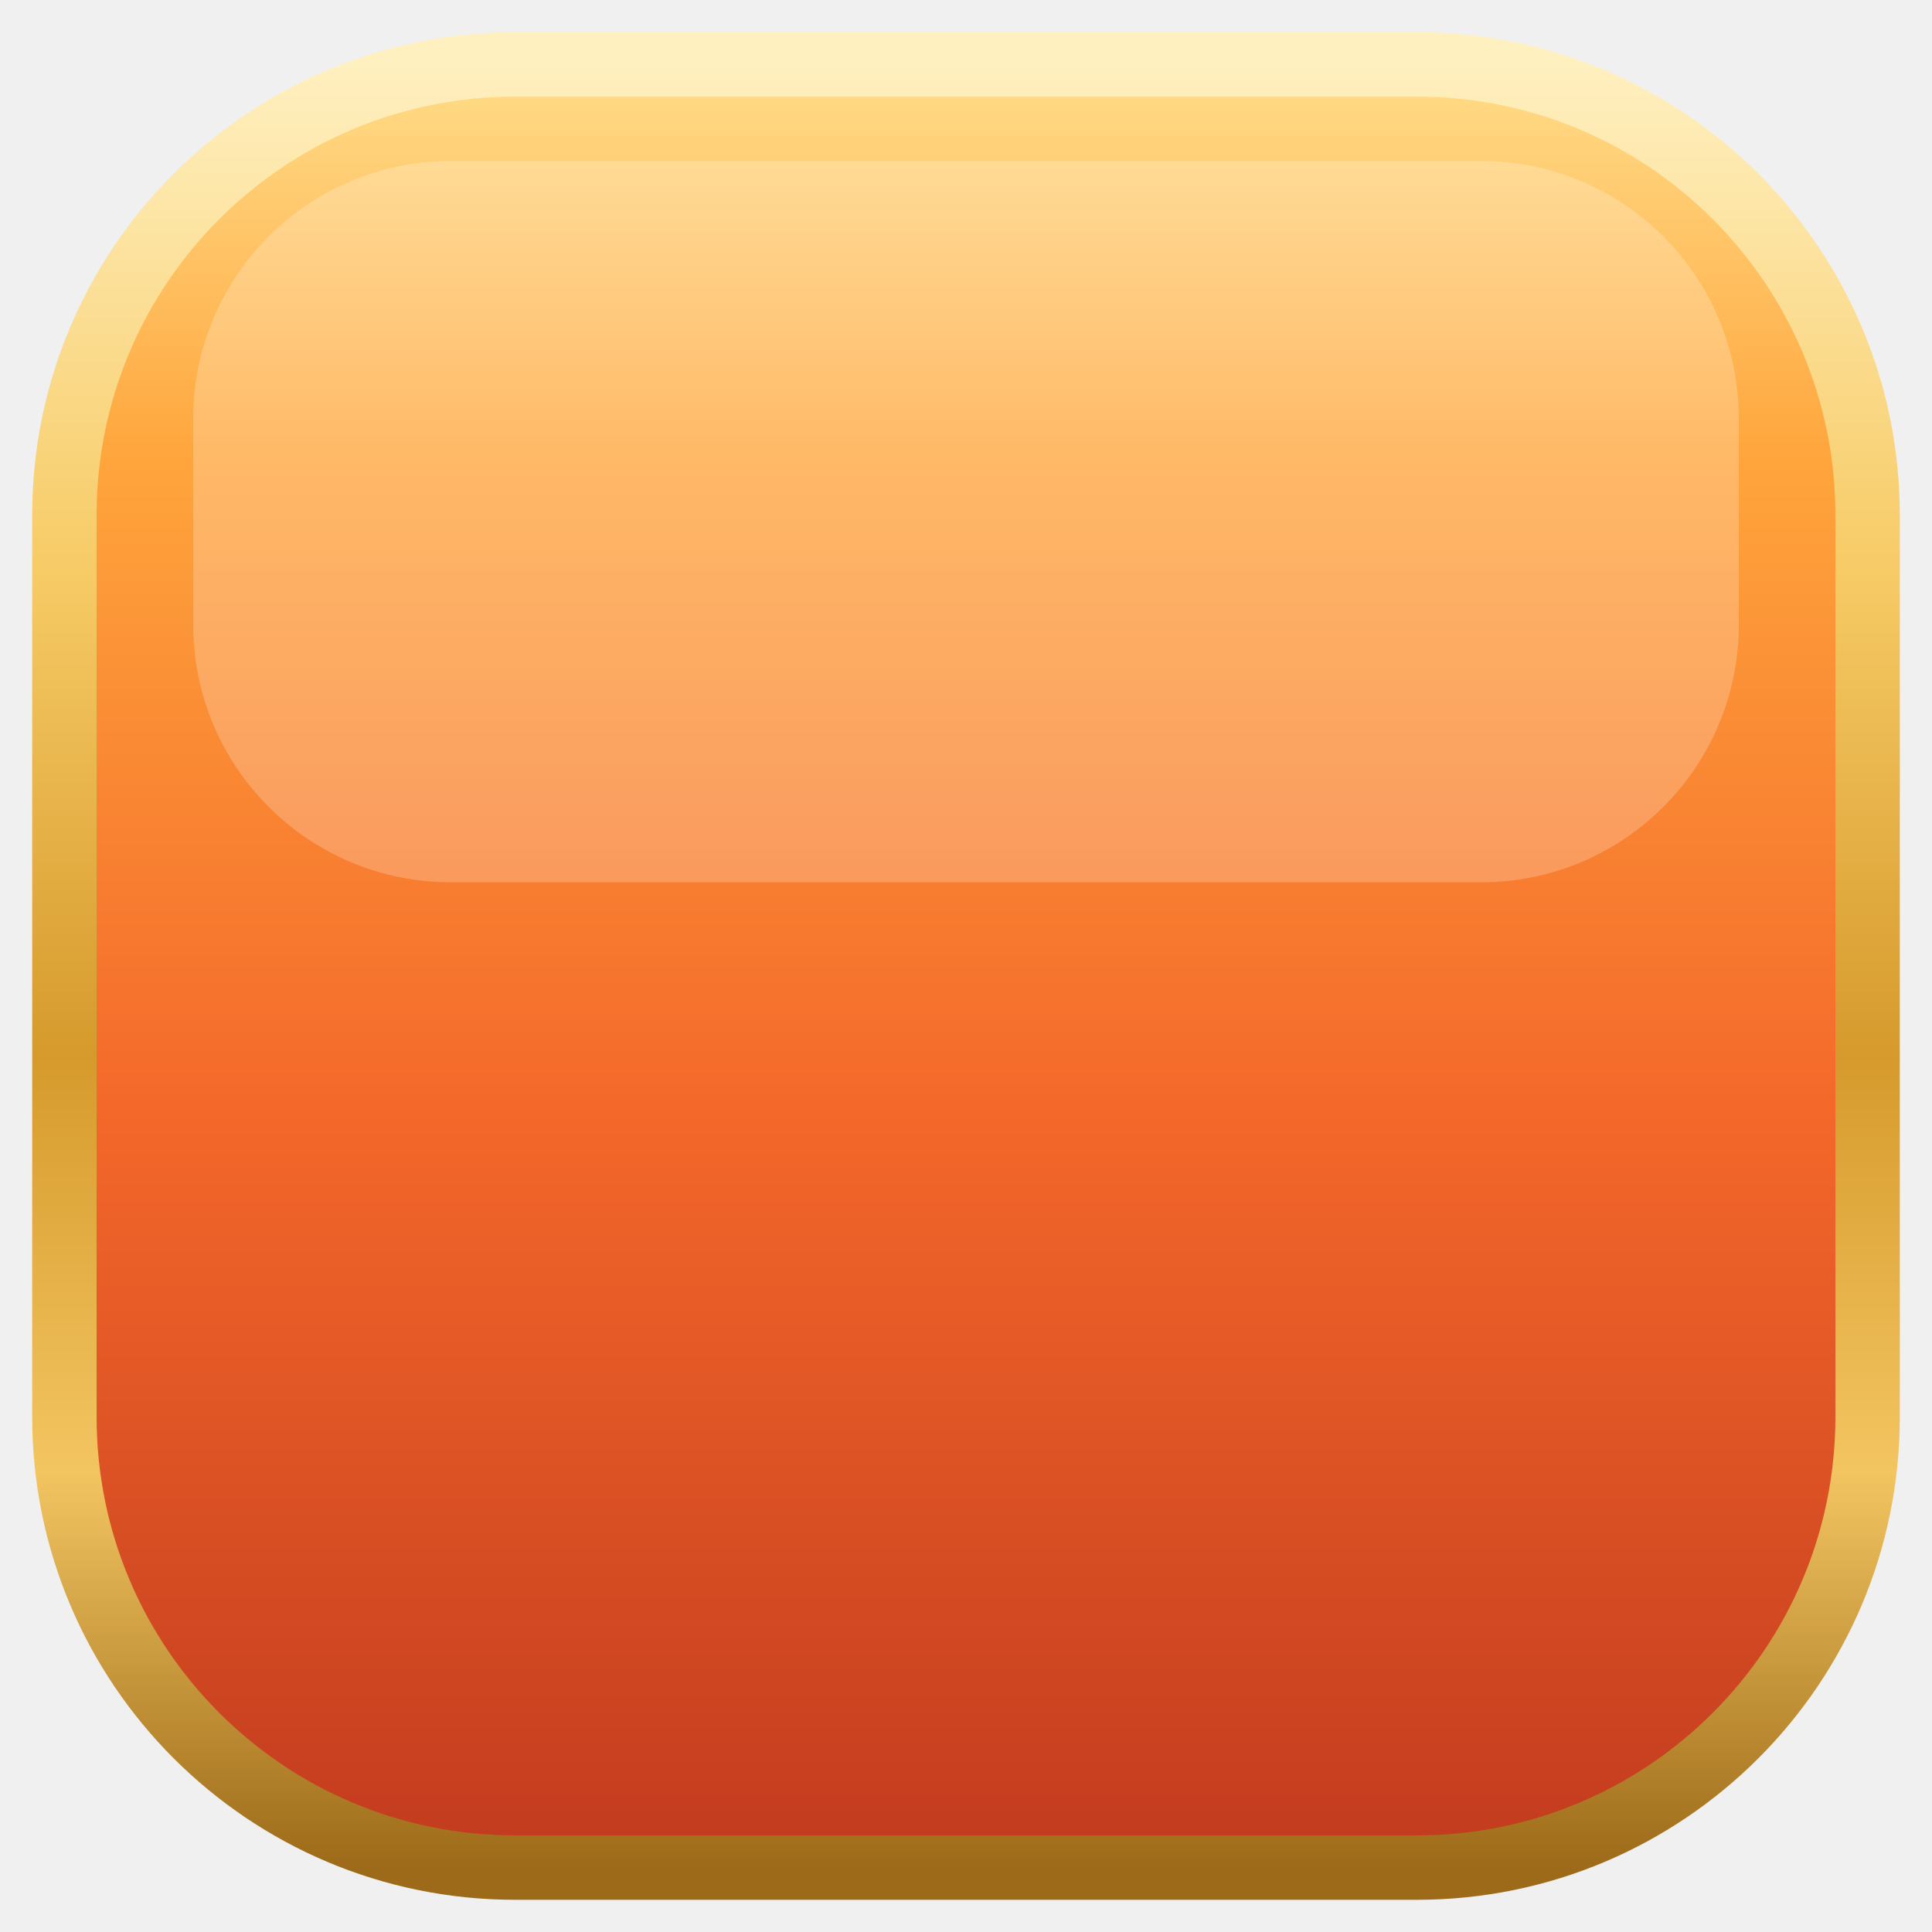
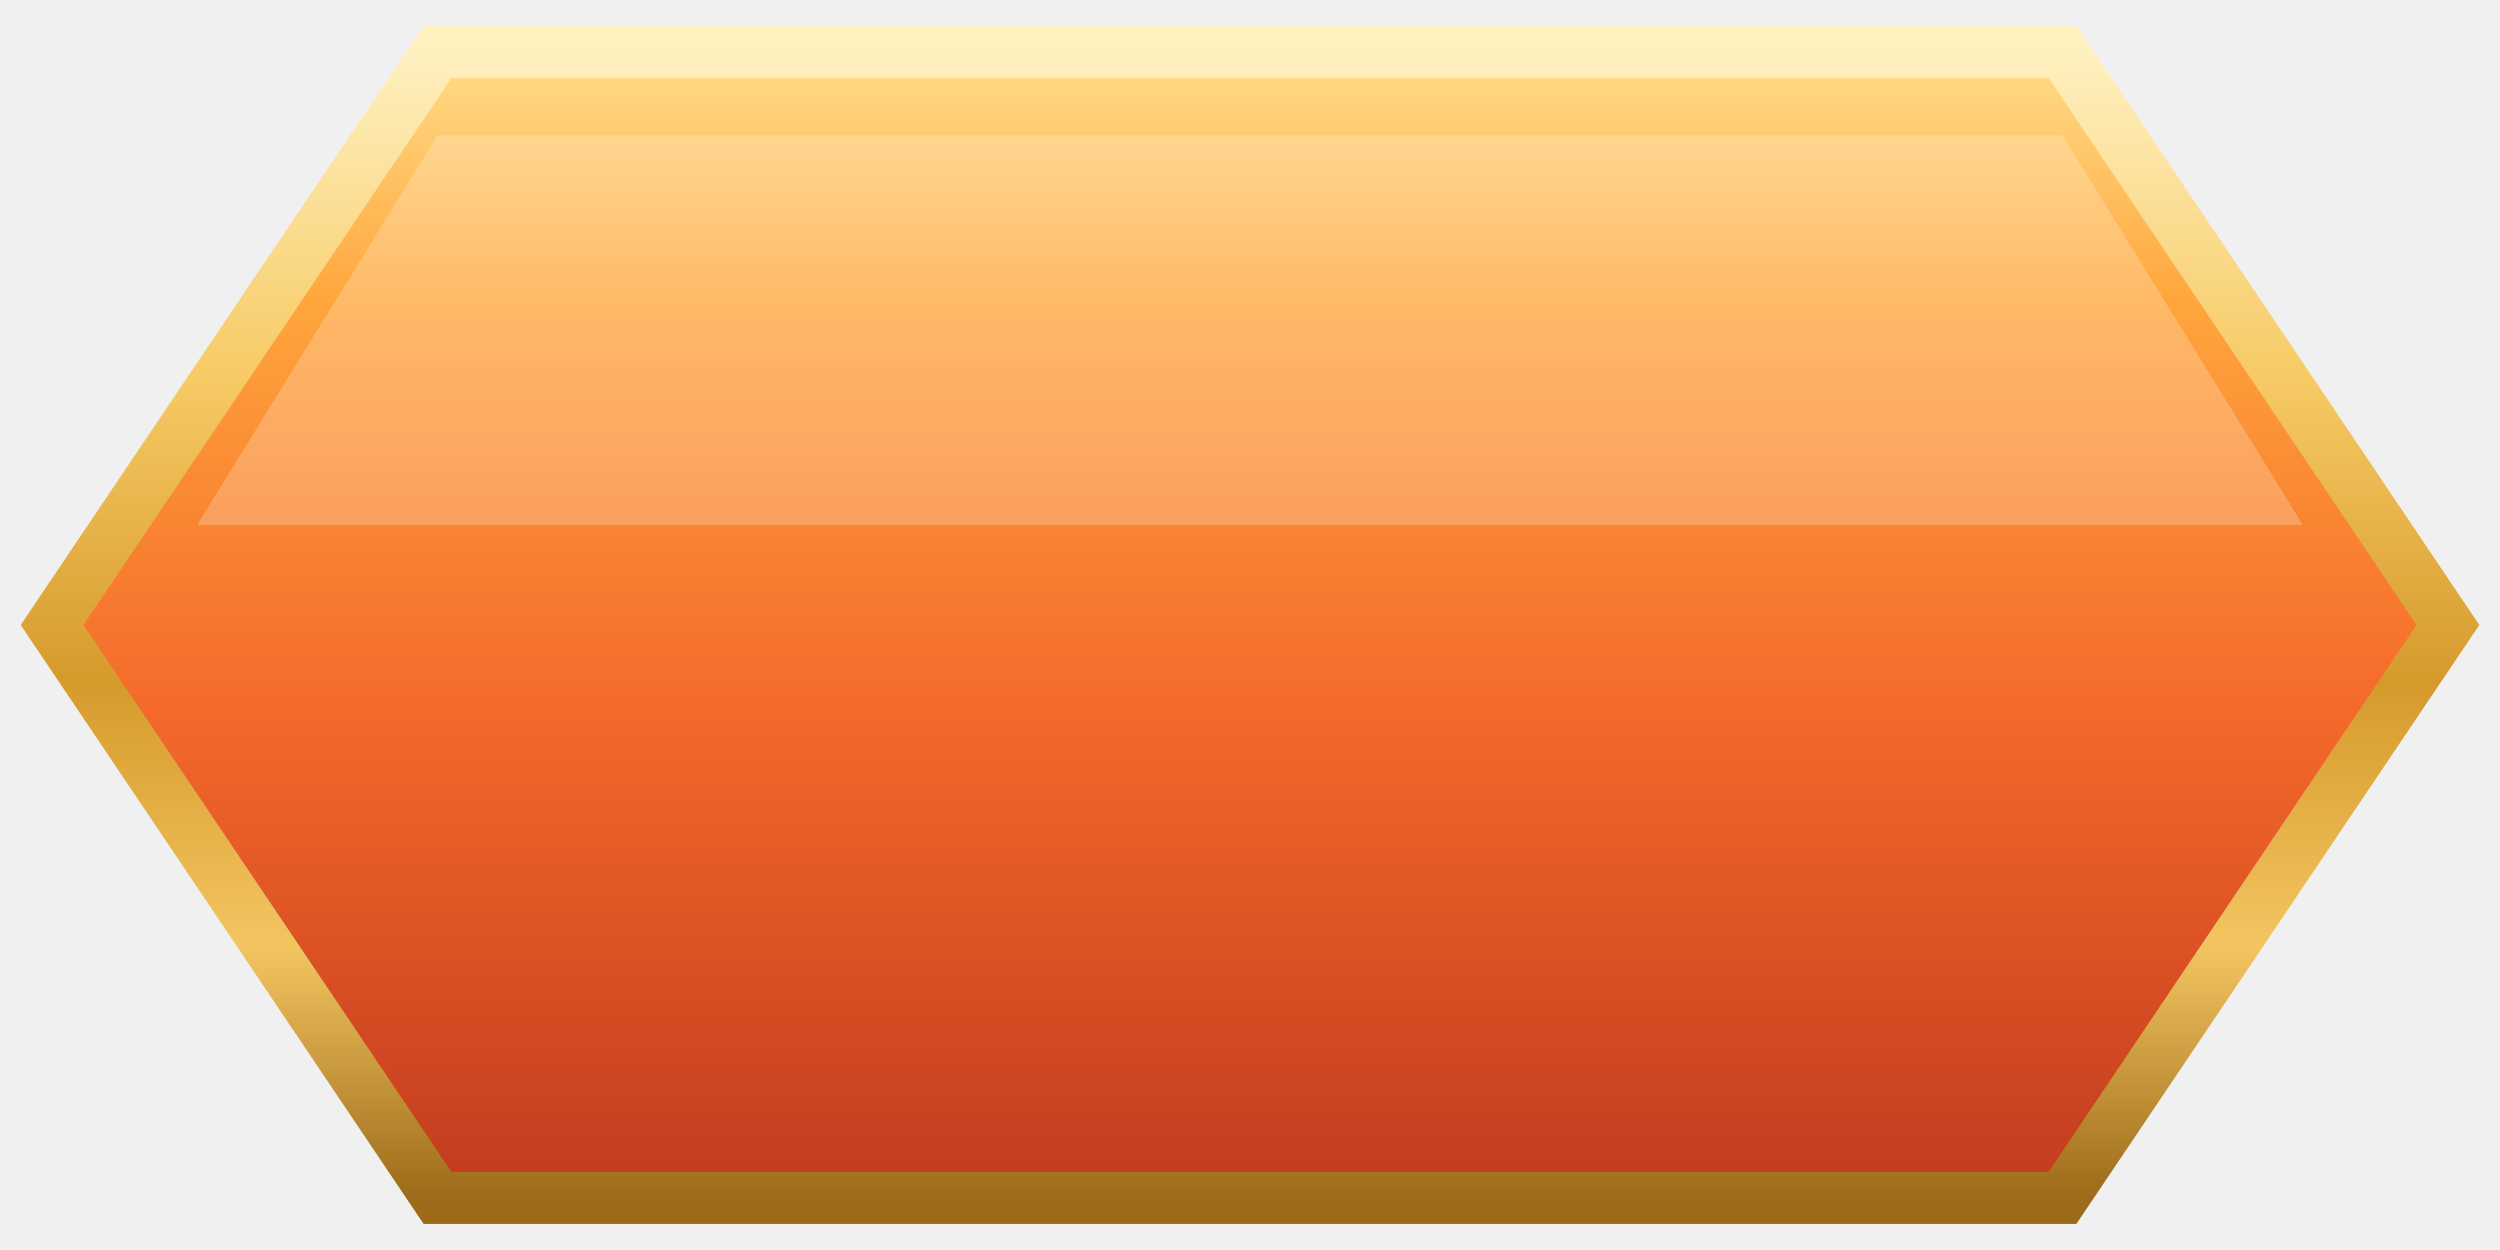
- <svg xmlns="http://www.w3.org/2000/svg" width="120" height="120" viewBox="0 0 120 120">
+ <svg xmlns="http://www.w3.org/2000/svg" width="240" height="120" viewBox="0 0 240 120">
  <defs>
    <linearGradient id="sky" x1="0" y1="0" x2="0.2" y2="1">
      <stop offset="0%" stop-color="#160E33" />
      <stop offset="38%" stop-color="#2A1355" />
      <stop offset="70%" stop-color="#4B1B60" />
      <stop offset="100%" stop-color="#7E2A4A" />
    </linearGradient>
    <radialGradient id="emberGlow" cx="50%" cy="50%" r="50%">
      <stop offset="0%" stop-color="#FFA23A" stop-opacity="0.62" />
      <stop offset="45%" stop-color="#FF6B2B" stop-opacity="0.24" />
      <stop offset="100%" stop-color="#FF6B2B" stop-opacity="0" />
    </radialGradient>
    <radialGradient id="arcaneGlow" cx="50%" cy="50%" r="50%">
      <stop offset="0%" stop-color="#7FD8FF" stop-opacity="0.30" />
      <stop offset="100%" stop-color="#7FD8FF" stop-opacity="0" />
    </radialGradient>
    <linearGradient id="rayFade" x1="0" y1="0" x2="0" y2="1">
      <stop offset="0%" stop-color="#FFE6B0" stop-opacity="0.20" />
      <stop offset="100%" stop-color="#FFE6B0" stop-opacity="0" />
    </linearGradient>
    <linearGradient id="goldBar" x1="0" y1="0" x2="0" y2="1">
      <stop offset="0%" stop-color="#FFF0C0" />
      <stop offset="28%" stop-color="#F7CB66" />
      <stop offset="55%" stop-color="#D69A2C" />
      <stop offset="78%" stop-color="#F3C561" />
      <stop offset="100%" stop-color="#9C6A18" />
    </linearGradient>
    <linearGradient id="goldSoft" x1="0" y1="0" x2="1" y2="1">
      <stop offset="0%" stop-color="#FFE7A8" />
      <stop offset="100%" stop-color="#C4901F" />
    </linearGradient>
    <linearGradient id="goldEdge" x1="0" y1="0" x2="0" y2="1">
      <stop offset="0%" stop-color="#FFF6D8" />
      <stop offset="100%" stop-color="#C08C22" />
    </linearGradient>
    <linearGradient id="panelGlass" x1="0" y1="0" x2="0.25" y2="1">
      <stop offset="0%" stop-color="#33205E" />
      <stop offset="45%" stop-color="#241645" />
      <stop offset="100%" stop-color="#1A1035" />
    </linearGradient>
    <linearGradient id="panelSheen" x1="0" y1="0" x2="0" y2="1">
      <stop offset="0%" stop-color="#FFFFFF" stop-opacity="0.13" />
      <stop offset="60%" stop-color="#FFFFFF" stop-opacity="0.02" />
      <stop offset="100%" stop-color="#FFFFFF" stop-opacity="0" />
    </linearGradient>
    <linearGradient id="inkWell" x1="0" y1="0" x2="0" y2="1">
      <stop offset="0%" stop-color="#120B26" />
      <stop offset="100%" stop-color="#1D1240" />
    </linearGradient>
    <linearGradient id="molten" x1="0" y1="0" x2="0" y2="1">
      <stop offset="0%" stop-color="#FFDE8A" />
      <stop offset="22%" stop-color="#FFA53C" />
      <stop offset="58%" stop-color="#F4682A" />
      <stop offset="100%" stop-color="#C13A1E" />
    </linearGradient>
    <linearGradient id="moltenSheen" x1="0" y1="0" x2="0" y2="1">
      <stop offset="0%" stop-color="#FFFFFF" stop-opacity="0.55" />
      <stop offset="100%" stop-color="#FFFFFF" stop-opacity="0" />
    </linearGradient>
    <linearGradient id="gemCyan" x1="0" y1="0" x2="0.4" y2="1">
      <stop offset="0%" stop-color="#C8F6FF" />
      <stop offset="45%" stop-color="#49C9F0" />
      <stop offset="100%" stop-color="#1A6FA8" />
    </linearGradient>
    <linearGradient id="gemRose" x1="0" y1="0" x2="0.4" y2="1">
      <stop offset="0%" stop-color="#FFD3EC" />
      <stop offset="45%" stop-color="#FF74C0" />
      <stop offset="100%" stop-color="#A62A7A" />
    </linearGradient>
    <linearGradient id="gemMint" x1="0" y1="0" x2="0.4" y2="1">
      <stop offset="0%" stop-color="#CFFFEA" />
      <stop offset="45%" stop-color="#4FE0A6" />
      <stop offset="100%" stop-color="#177C56" />
    </linearGradient>
    <linearGradient id="gemAmethyst" x1="0" y1="0" x2="0.4" y2="1">
      <stop offset="0%" stop-color="#E8D6FF" />
      <stop offset="45%" stop-color="#A879FF" />
      <stop offset="100%" stop-color="#5B2C9E" />
    </linearGradient>
    <linearGradient id="gemGold" x1="0" y1="0" x2="0.4" y2="1">
      <stop offset="0%" stop-color="#FFF3C4" />
      <stop offset="45%" stop-color="#FFC444" />
      <stop offset="100%" stop-color="#A96C10" />
    </linearGradient>
    <linearGradient id="gemRuby" x1="0" y1="0" x2="0.4" y2="1">
      <stop offset="0%" stop-color="#FFD0D6" />
      <stop offset="45%" stop-color="#FF5F72" />
      <stop offset="100%" stop-color="#96162C" />
    </linearGradient>
    <linearGradient id="facetA" x1="0" y1="0" x2="1" y2="1">
      <stop offset="0%" stop-color="#EAFBFF" />
      <stop offset="100%" stop-color="#6FD4F5" />
    </linearGradient>
    <linearGradient id="facetB" x1="0" y1="0" x2="1" y2="1">
      <stop offset="0%" stop-color="#7ED6F7" />
      <stop offset="100%" stop-color="#2A73C9" />
    </linearGradient>
    <linearGradient id="facetC" x1="0" y1="0" x2="0" y2="1">
      <stop offset="0%" stop-color="#B9ECFF" />
      <stop offset="100%" stop-color="#3E97DA" />
    </linearGradient>
    <linearGradient id="fillGold" x1="0" y1="0" x2="0" y2="1">
      <stop offset="0%" stop-color="#FFE7A0" />
      <stop offset="50%" stop-color="#FFB43C" />
      <stop offset="100%" stop-color="#D77C14" />
    </linearGradient>
    <linearGradient id="fillMint" x1="0" y1="0" x2="0" y2="1">
      <stop offset="0%" stop-color="#B8FFE2" />
      <stop offset="50%" stop-color="#43DFA0" />
      <stop offset="100%" stop-color="#189367" />
    </linearGradient>
    <linearGradient id="fillCyan" x1="0" y1="0" x2="0" y2="1">
      <stop offset="0%" stop-color="#CDF3FF" />
      <stop offset="50%" stop-color="#4EC8F2" />
      <stop offset="100%" stop-color="#1B7BB0" />
    </linearGradient>
    <linearGradient id="emberSprite" x1="0" y1="0" x2="0" y2="1">
      <stop offset="0%" stop-color="#FFF0AE" />
      <stop offset="45%" stop-color="#FFB03C" />
      <stop offset="100%" stop-color="#F0632A" />
    </linearGradient>
    <filter id="deepShadow" x="-20%" y="-20%" width="140%" height="150%">
      <feDropShadow dx="0" dy="12" stdDeviation="16" flood-color="#080416" flood-opacity="0.72" />
    </filter>
    <filter id="popShadow" x="-40%" y="-40%" width="180%" height="200%">
      <feDropShadow dx="0" dy="5" stdDeviation="6" flood-color="#0A0518" flood-opacity="0.6" />
    </filter>
    <filter id="goldGlow" x="-45%" y="-45%" width="190%" height="190%">
      <feDropShadow dx="0" dy="0" stdDeviation="11" flood-color="#FFC24A" flood-opacity="0.75" />
    </filter>
    <filter id="moltenGlow" x="-25%" y="-80%" width="150%" height="260%">
      <feDropShadow dx="0" dy="0" stdDeviation="22" flood-color="#FF8A2B" flood-opacity="0.8" />
      <feDropShadow dx="0" dy="10" stdDeviation="16" flood-color="#080416" flood-opacity="0.65" />
    </filter>
    <filter id="arcGlow" x="-45%" y="-45%" width="190%" height="190%">
      <feDropShadow dx="0" dy="0" stdDeviation="9" flood-color="#66D9FF" flood-opacity="0.85" />
    </filter>
    <filter id="softBlur" x="-120%" y="-120%" width="340%" height="340%">
      <feGaussianBlur stdDeviation="5" />
    </filter>
    <filter id="tinyBlur" x="-120%" y="-120%" width="340%" height="340%">
      <feGaussianBlur stdDeviation="1.6" />
    </filter>
    <g id="cornerOrn">
      <path d="M7 44 C7 22 22 7 44 7" fill="none" stroke="url(#goldBar)" stroke-width="2.6" stroke-linecap="round" />
      <path d="M7 62 C7 31 31 7 62 7" fill="none" stroke="url(#goldSoft)" stroke-width="1.2" opacity="0.7" />
      <path d="M20 20 l7.5 -7.5 7.5 7.5 -7.5 7.5 z" fill="url(#goldBar)" />
      <path d="M44 7 c9 0 14 -2.5 17 -7" fill="none" stroke="url(#goldSoft)" stroke-width="1.6" stroke-linecap="round" opacity="0.9" />
      <path d="M7 44 c0 9 -2.5 14 -7 17" fill="none" stroke="url(#goldSoft)" stroke-width="1.6" stroke-linecap="round" opacity="0.9" />
      <circle cx="62" cy="7" r="2.4" fill="url(#goldBar)" />
      <circle cx="7" cy="62" r="2.4" fill="url(#goldBar)" />
    </g>
    <g id="rivet">
      <circle r="5" fill="url(#goldBar)" />
      <circle r="2.4" fill="#FFF4CE" opacity="0.9" />
      <circle r="5" fill="none" stroke="#6E4410" stroke-width="0.9" opacity="0.8" />
    </g>
    <g id="flourish">
      <path d="M-132 0 C -92 -13, -48 -13, -17 0" fill="none" stroke="url(#goldSoft)" stroke-width="2.2" stroke-linecap="round" />
      <path d="M132 0 C 92 -13, 48 -13, 17 0" fill="none" stroke="url(#goldSoft)" stroke-width="2.2" stroke-linecap="round" />
      <path d="M-132 0 c -10 0 -16 5 -18 12" fill="none" stroke="url(#goldSoft)" stroke-width="1.6" stroke-linecap="round" opacity="0.85" />
      <path d="M132 0 c 10 0 16 5 18 12" fill="none" stroke="url(#goldSoft)" stroke-width="1.6" stroke-linecap="round" opacity="0.85" />
      <path d="M0 -11 l11 11 -11 11 -11 -11 z" fill="url(#gemGold)" stroke="#8A5A12" stroke-width="1" />
      <circle cx="-24" cy="2" r="2.6" fill="url(#goldBar)" />
      <circle cx="24" cy="2" r="2.6" fill="url(#goldBar)" />
    </g>
    <g id="sparkle">
      <path d="M0 -16 C2 -5 5 -2 16 0 C5 2 2 5 0 16 C-2 5 -5 2 -16 0 C-5 -2 -2 -5 0 -16 Z" fill="#FFF6D8" />
    </g>
  </defs>
-   <rect x="4" y="4" width="112" height="112" rx="28" fill="url(#molten)" />
-   <rect x="4" y="4" width="112" height="112" rx="28" fill="none" stroke="url(#goldBar)" stroke-width="4" />
-   <rect x="12" y="10" width="96" height="44.8" rx="16" fill="#FFFFFF" opacity="0.22" />
+   <path d="M42 5 h156 l37 55.0 l-37 55.0 h-156 l-37 -55.0 z" fill="url(#molten)" stroke="url(#goldBar)" stroke-width="5" />
+   <clipPath id="ButtonPrimaryTopHalf">
+     <rect x="0" y="0" width="240" height="50.4" />
+   </clipPath>
+   <path d="M42 13 h156 l29 47.0 l-29 47.0 h-156 l-29 -47.0 z" fill="#FFFFFF" opacity="0.22" clip-path="url(#ButtonPrimaryTopHalf)" />
</svg>
